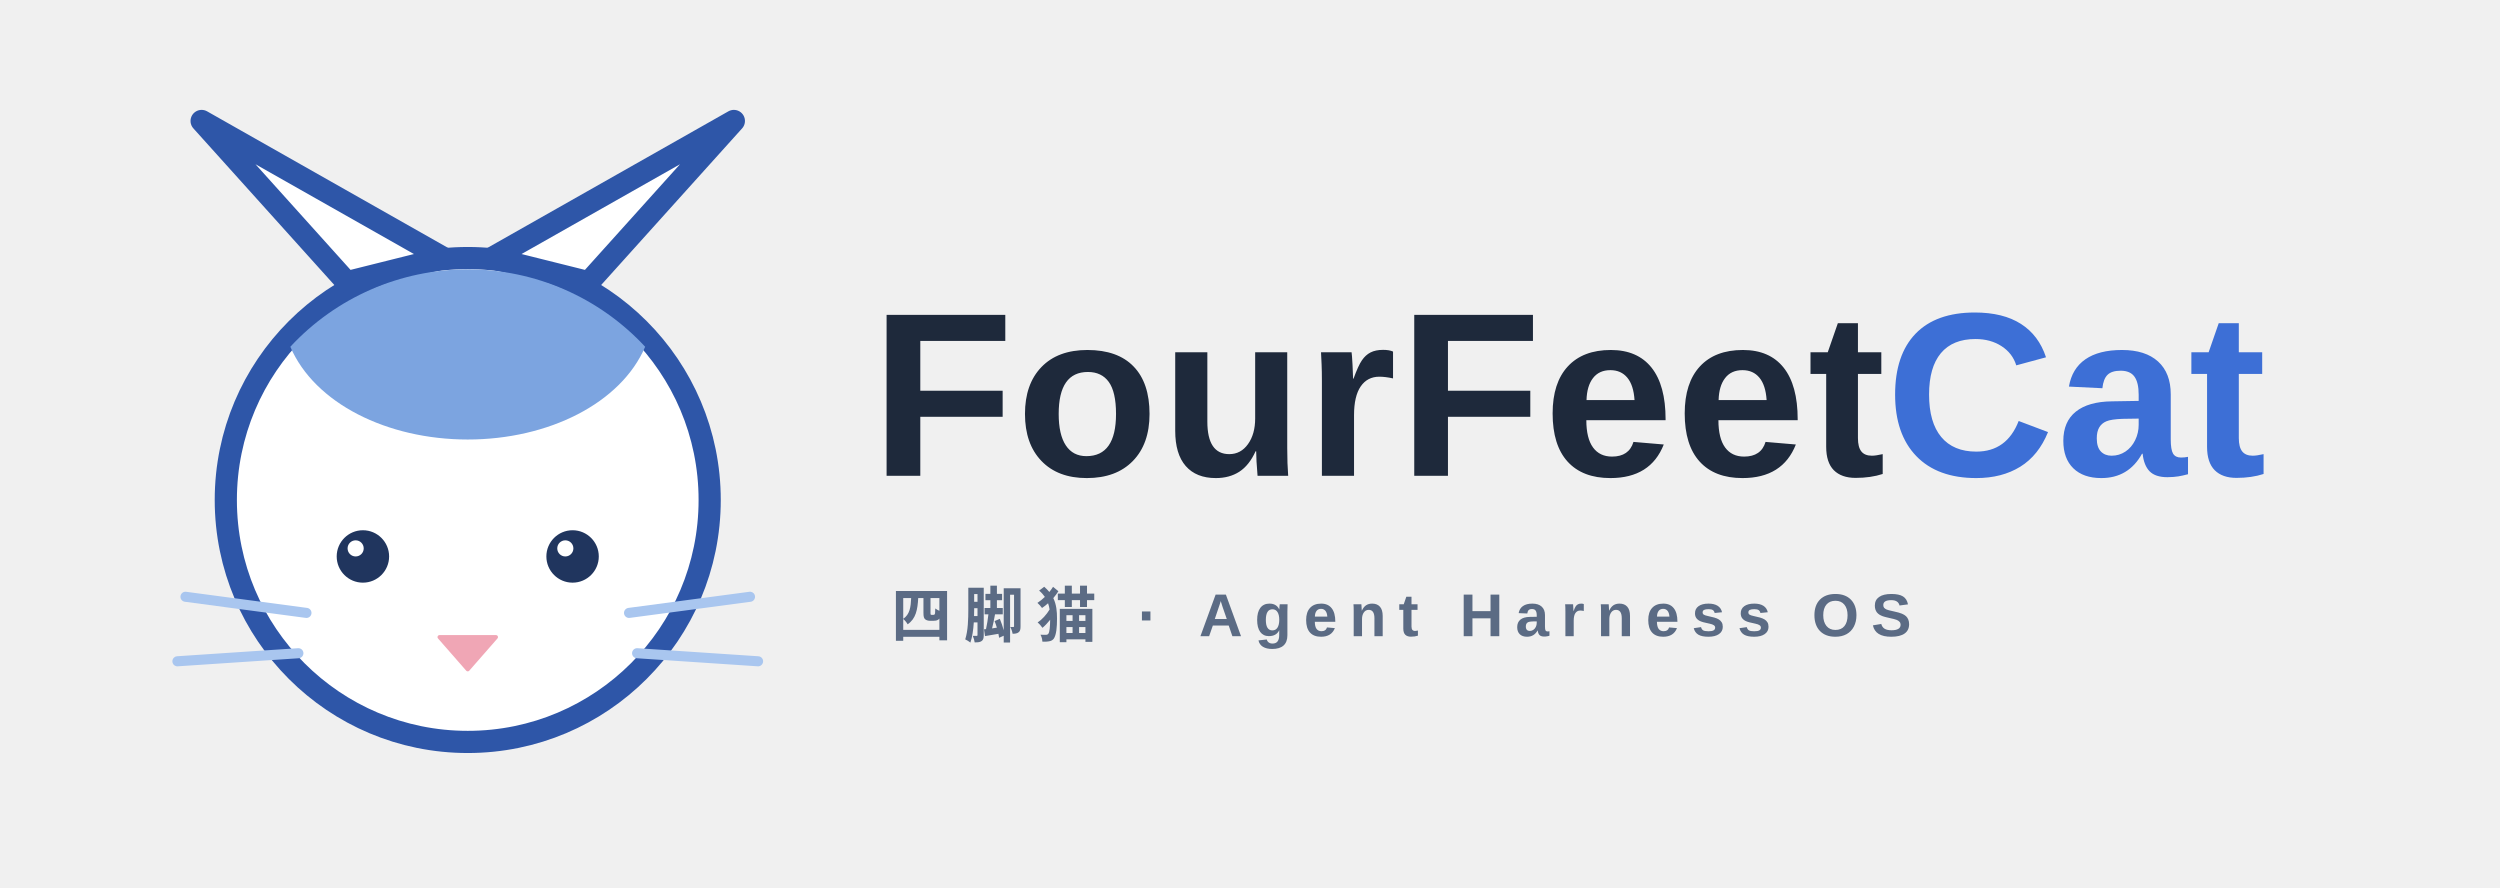
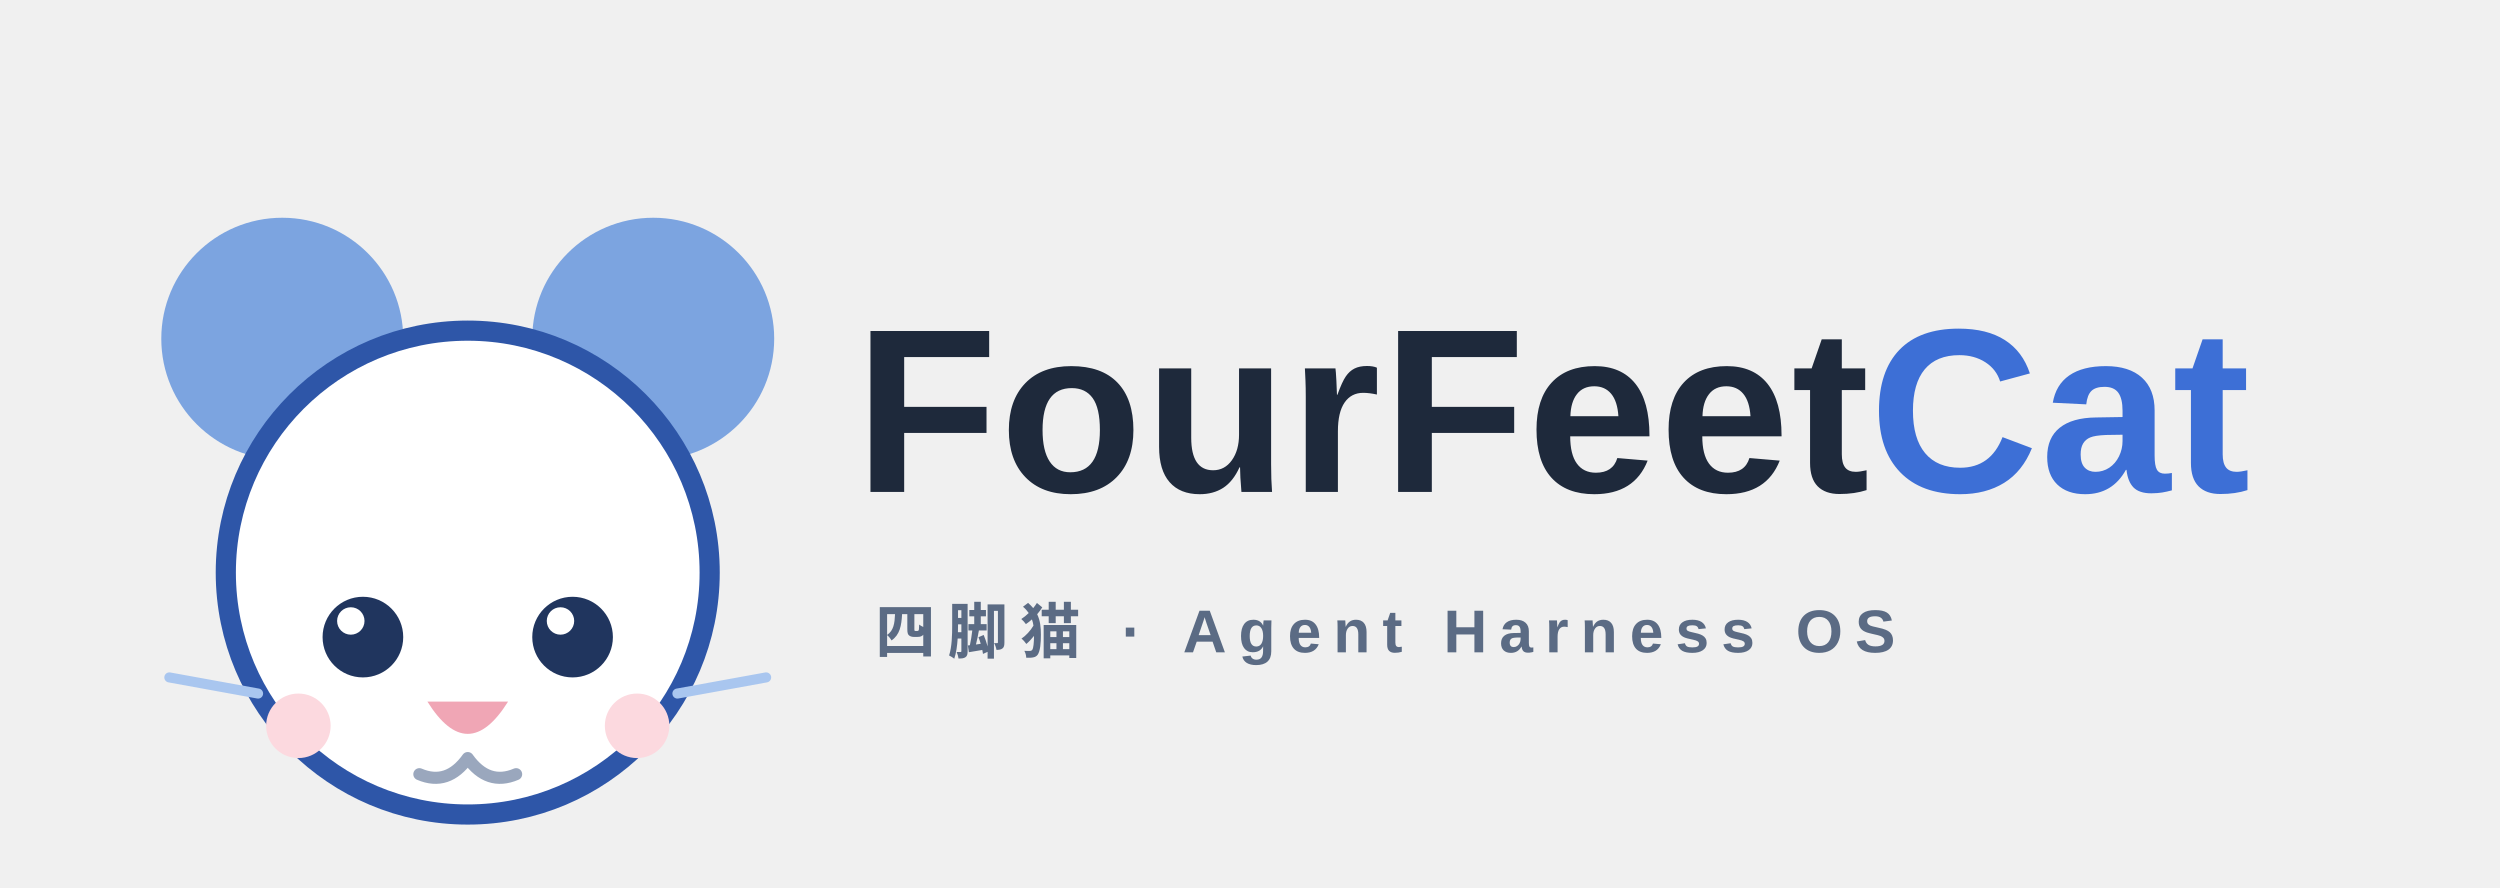
<svg xmlns="http://www.w3.org/2000/svg" viewBox="0 0 620 220" font-family="'PingFang SC','Segoe UI','Helvetica Neue',Arial,sans-serif">
-   <g transform="translate(16,8)">
-     <circle cx="100" cy="116" r="60" fill="#FFFFFF" stroke="#2E56A8" stroke-width="5.5" />
-     <path d="M 34 22 L 70 62 L 94 56 Z" fill="#FFFFFF" stroke="#2E56A8" stroke-width="5.5" stroke-linejoin="round" />
-     <path d="M 166 22 L 130 62 L 106 56 Z" fill="#FFFFFF" stroke="#2E56A8" stroke-width="5.5" stroke-linejoin="round" />
-     <path d="M 56 78 A 60 60 0 0 1 144 78 C 138 92 120 101 100 101 C 80 101 62 92 56 78 Z" fill="#7CA4E0" />
-     <circle cx="74" cy="130" r="6.5" fill="#20355E" />
-     <circle cx="126" cy="130" r="6.5" fill="#20355E" />
-     <circle cx="72.2" cy="128" r="2" fill="#FFFFFF" />
-     <circle cx="124.2" cy="128" r="2" fill="#FFFFFF" />
-     <path d="M 93 150 L 107 150 L 100 158 Z" fill="#F0A6B5" stroke="#F0A6B5" stroke-width="1" stroke-linejoin="round" />
-     <path d="M 60 144 L 30 140 M 58 154 L 28 156 M 140 144 L 170 140 M 142 154 L 172 156" stroke="#A9C6EF" stroke-width="2.5" stroke-linecap="round" />
+   <g transform="translate(16,10)">
+     <circle cx="54" cy="74" r="30" fill="#7CA4E0" />
+     <circle cx="146" cy="74" r="30" fill="#7CA4E0" />
+     <circle cx="100" cy="132" r="60" fill="#FFFFFF" stroke="#2E56A8" stroke-width="5" />
+     <circle cx="74" cy="148" r="10" fill="#20355E" />
+     <circle cx="126" cy="148" r="10" fill="#20355E" />
+     <circle cx="71" cy="144" r="3.4" fill="#FFFFFF" />
+     <circle cx="123" cy="144" r="3.4" fill="#FFFFFF" />
+     <path d="M 90 164 Q 100 180 110 164 Z" fill="#F0A6B5" />
+     <path d="M 100 178 Q 95 185 88 182 M 100 178 Q 105 185 112 182" stroke="#9AA7BD" stroke-width="3" stroke-linecap="round" fill="none" />
+     <circle cx="58" cy="170" r="8" fill="#FCD9DF" />
+     <circle cx="142" cy="170" r="8" fill="#FCD9DF" />
+     <path d="M 48 162 L 26 158 M 152 162 L 174 158" stroke="#A9C6EF" stroke-width="2.5" stroke-linecap="round" fill="none" />
  </g>
-   <text x="216" y="118" font-size="58" font-weight="700" fill="#1E293B" letter-spacing="0.5">FourFeet<tspan fill="#3D6FD6" font-weight="800">Cat</tspan>
+   <text x="212" y="122" font-size="58" font-weight="700" fill="#1E293B" letter-spacing="0.5">FourFeet<tspan fill="#3D6FD6" font-weight="800">Cat</tspan>
  </text>
-   <text x="221" y="158" font-size="15" font-weight="600" fill="#5B6B84" letter-spacing="3">四脚猫 · Agent Harness OS</text>
+   <text x="217" y="162" font-size="15" font-weight="600" fill="#5B6B84" letter-spacing="3">四脚猫 · Agent Harness OS</text>
</svg>
